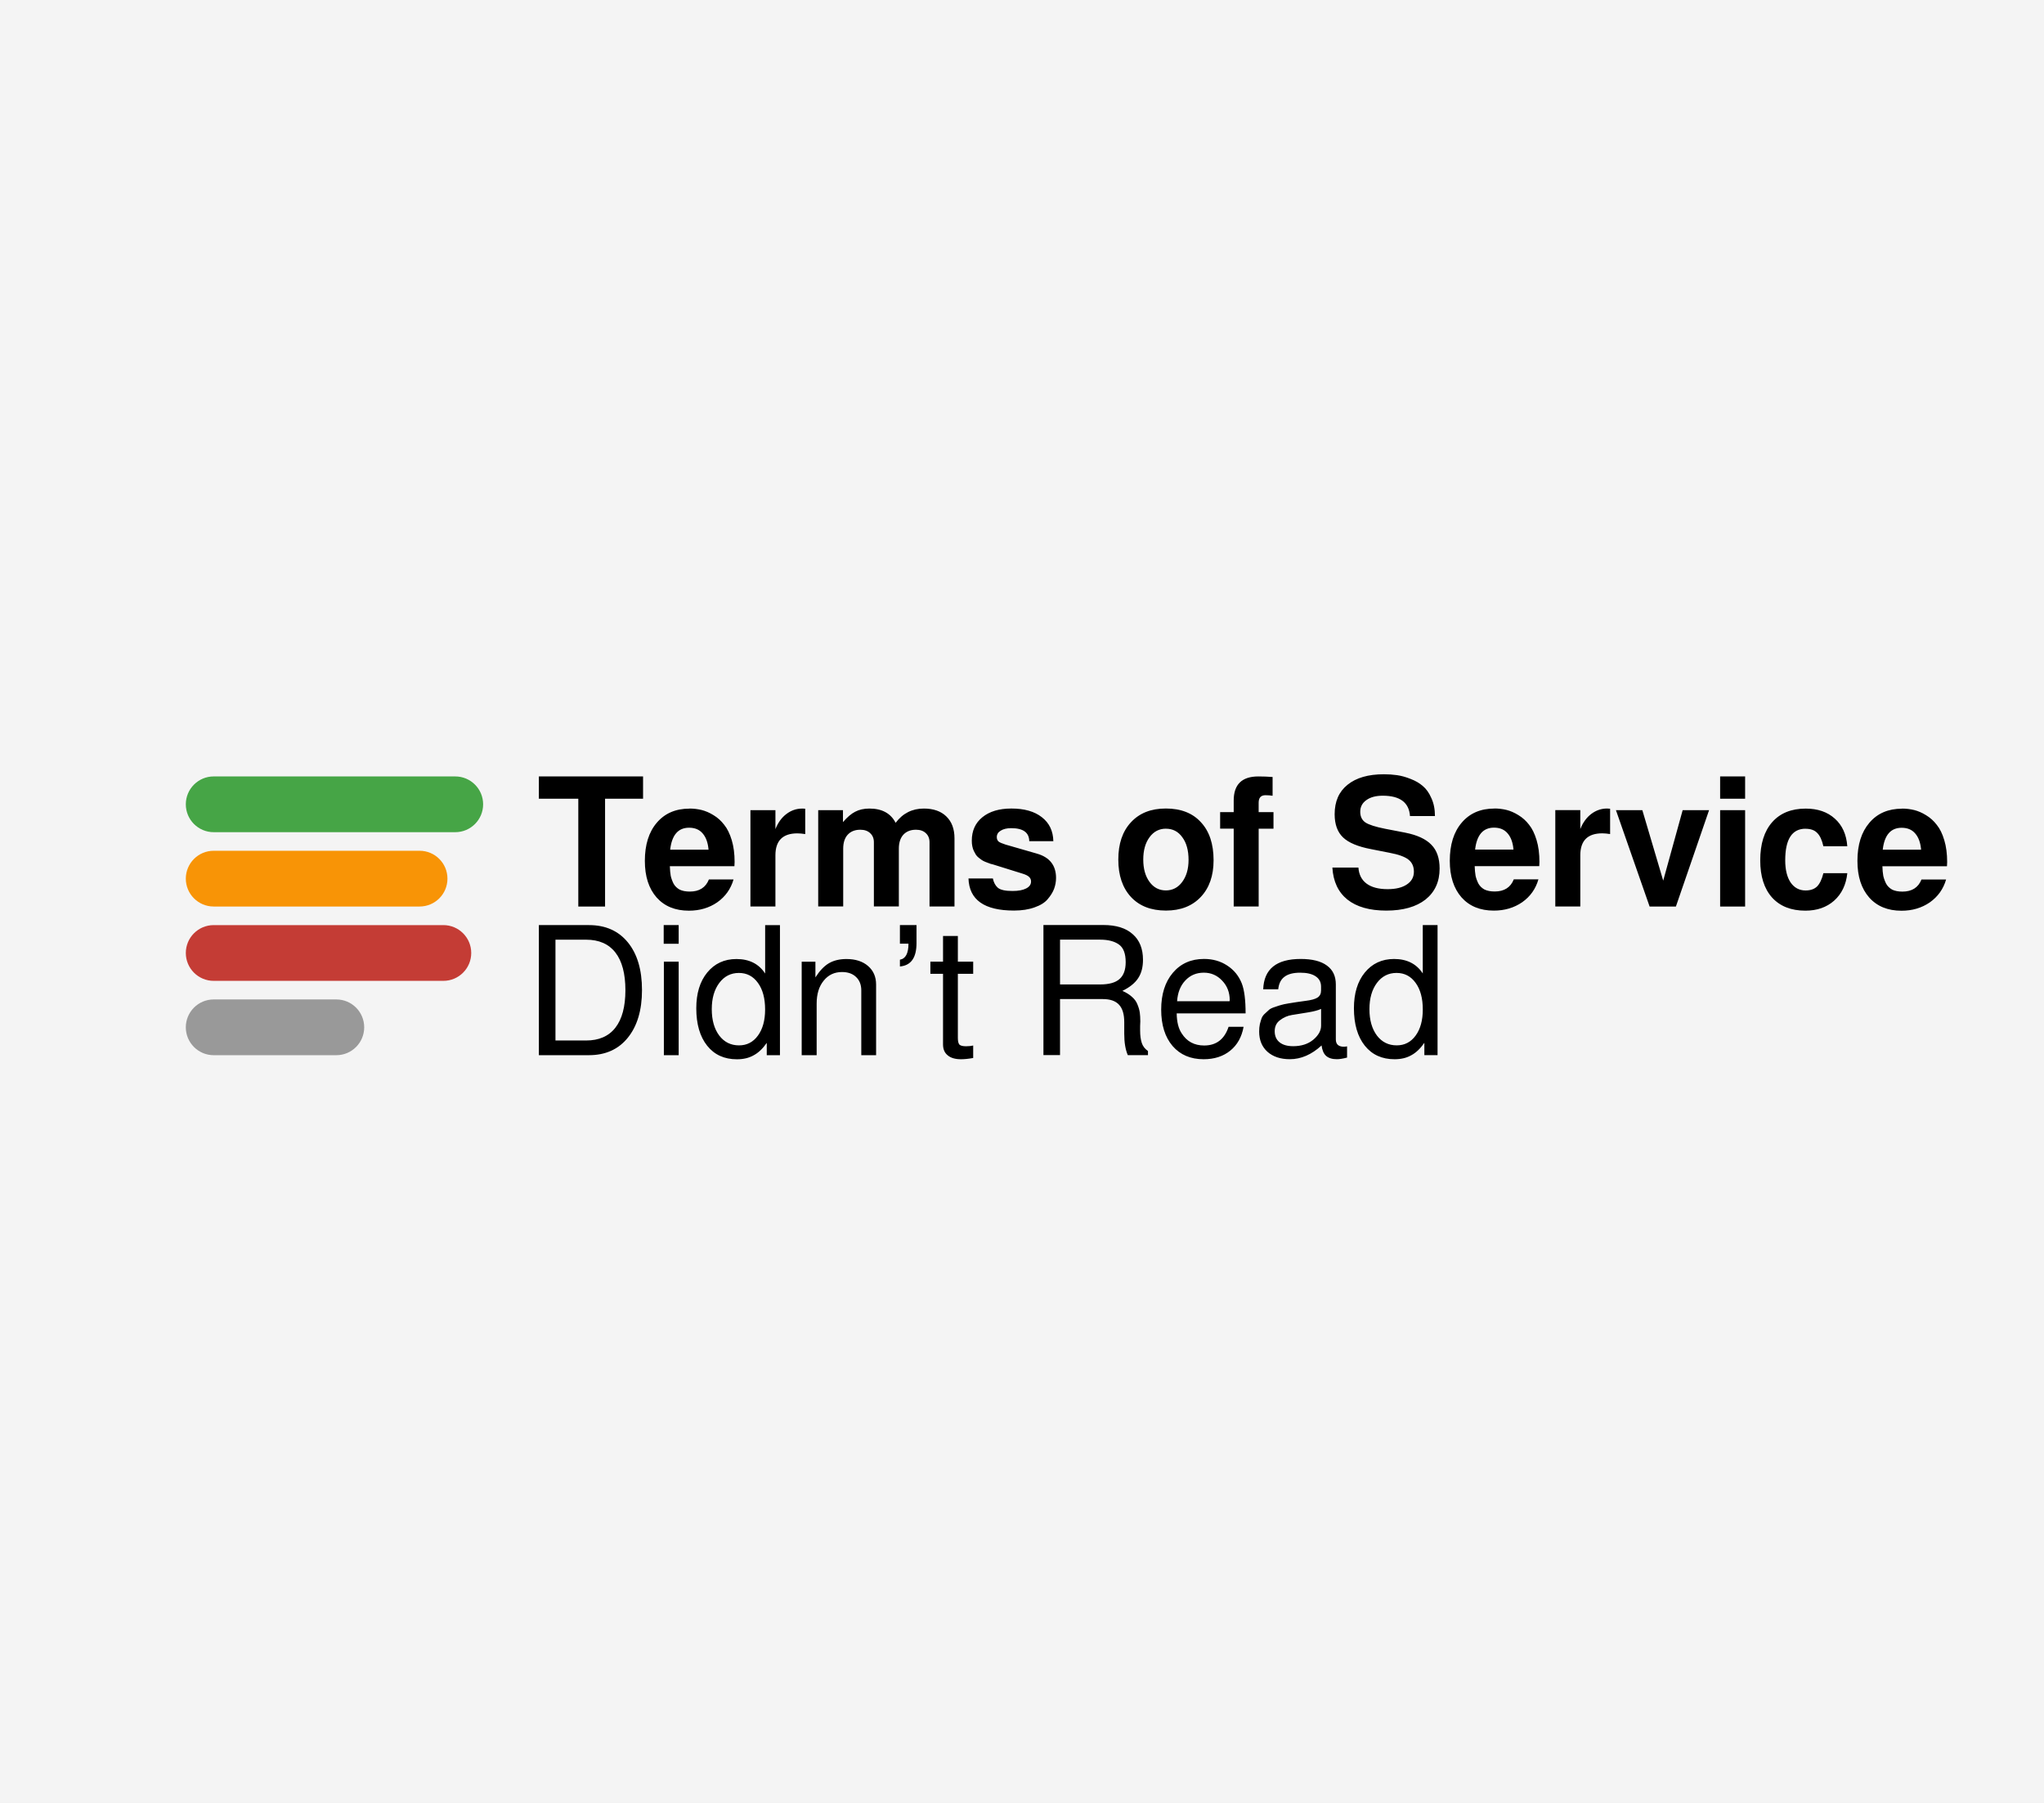
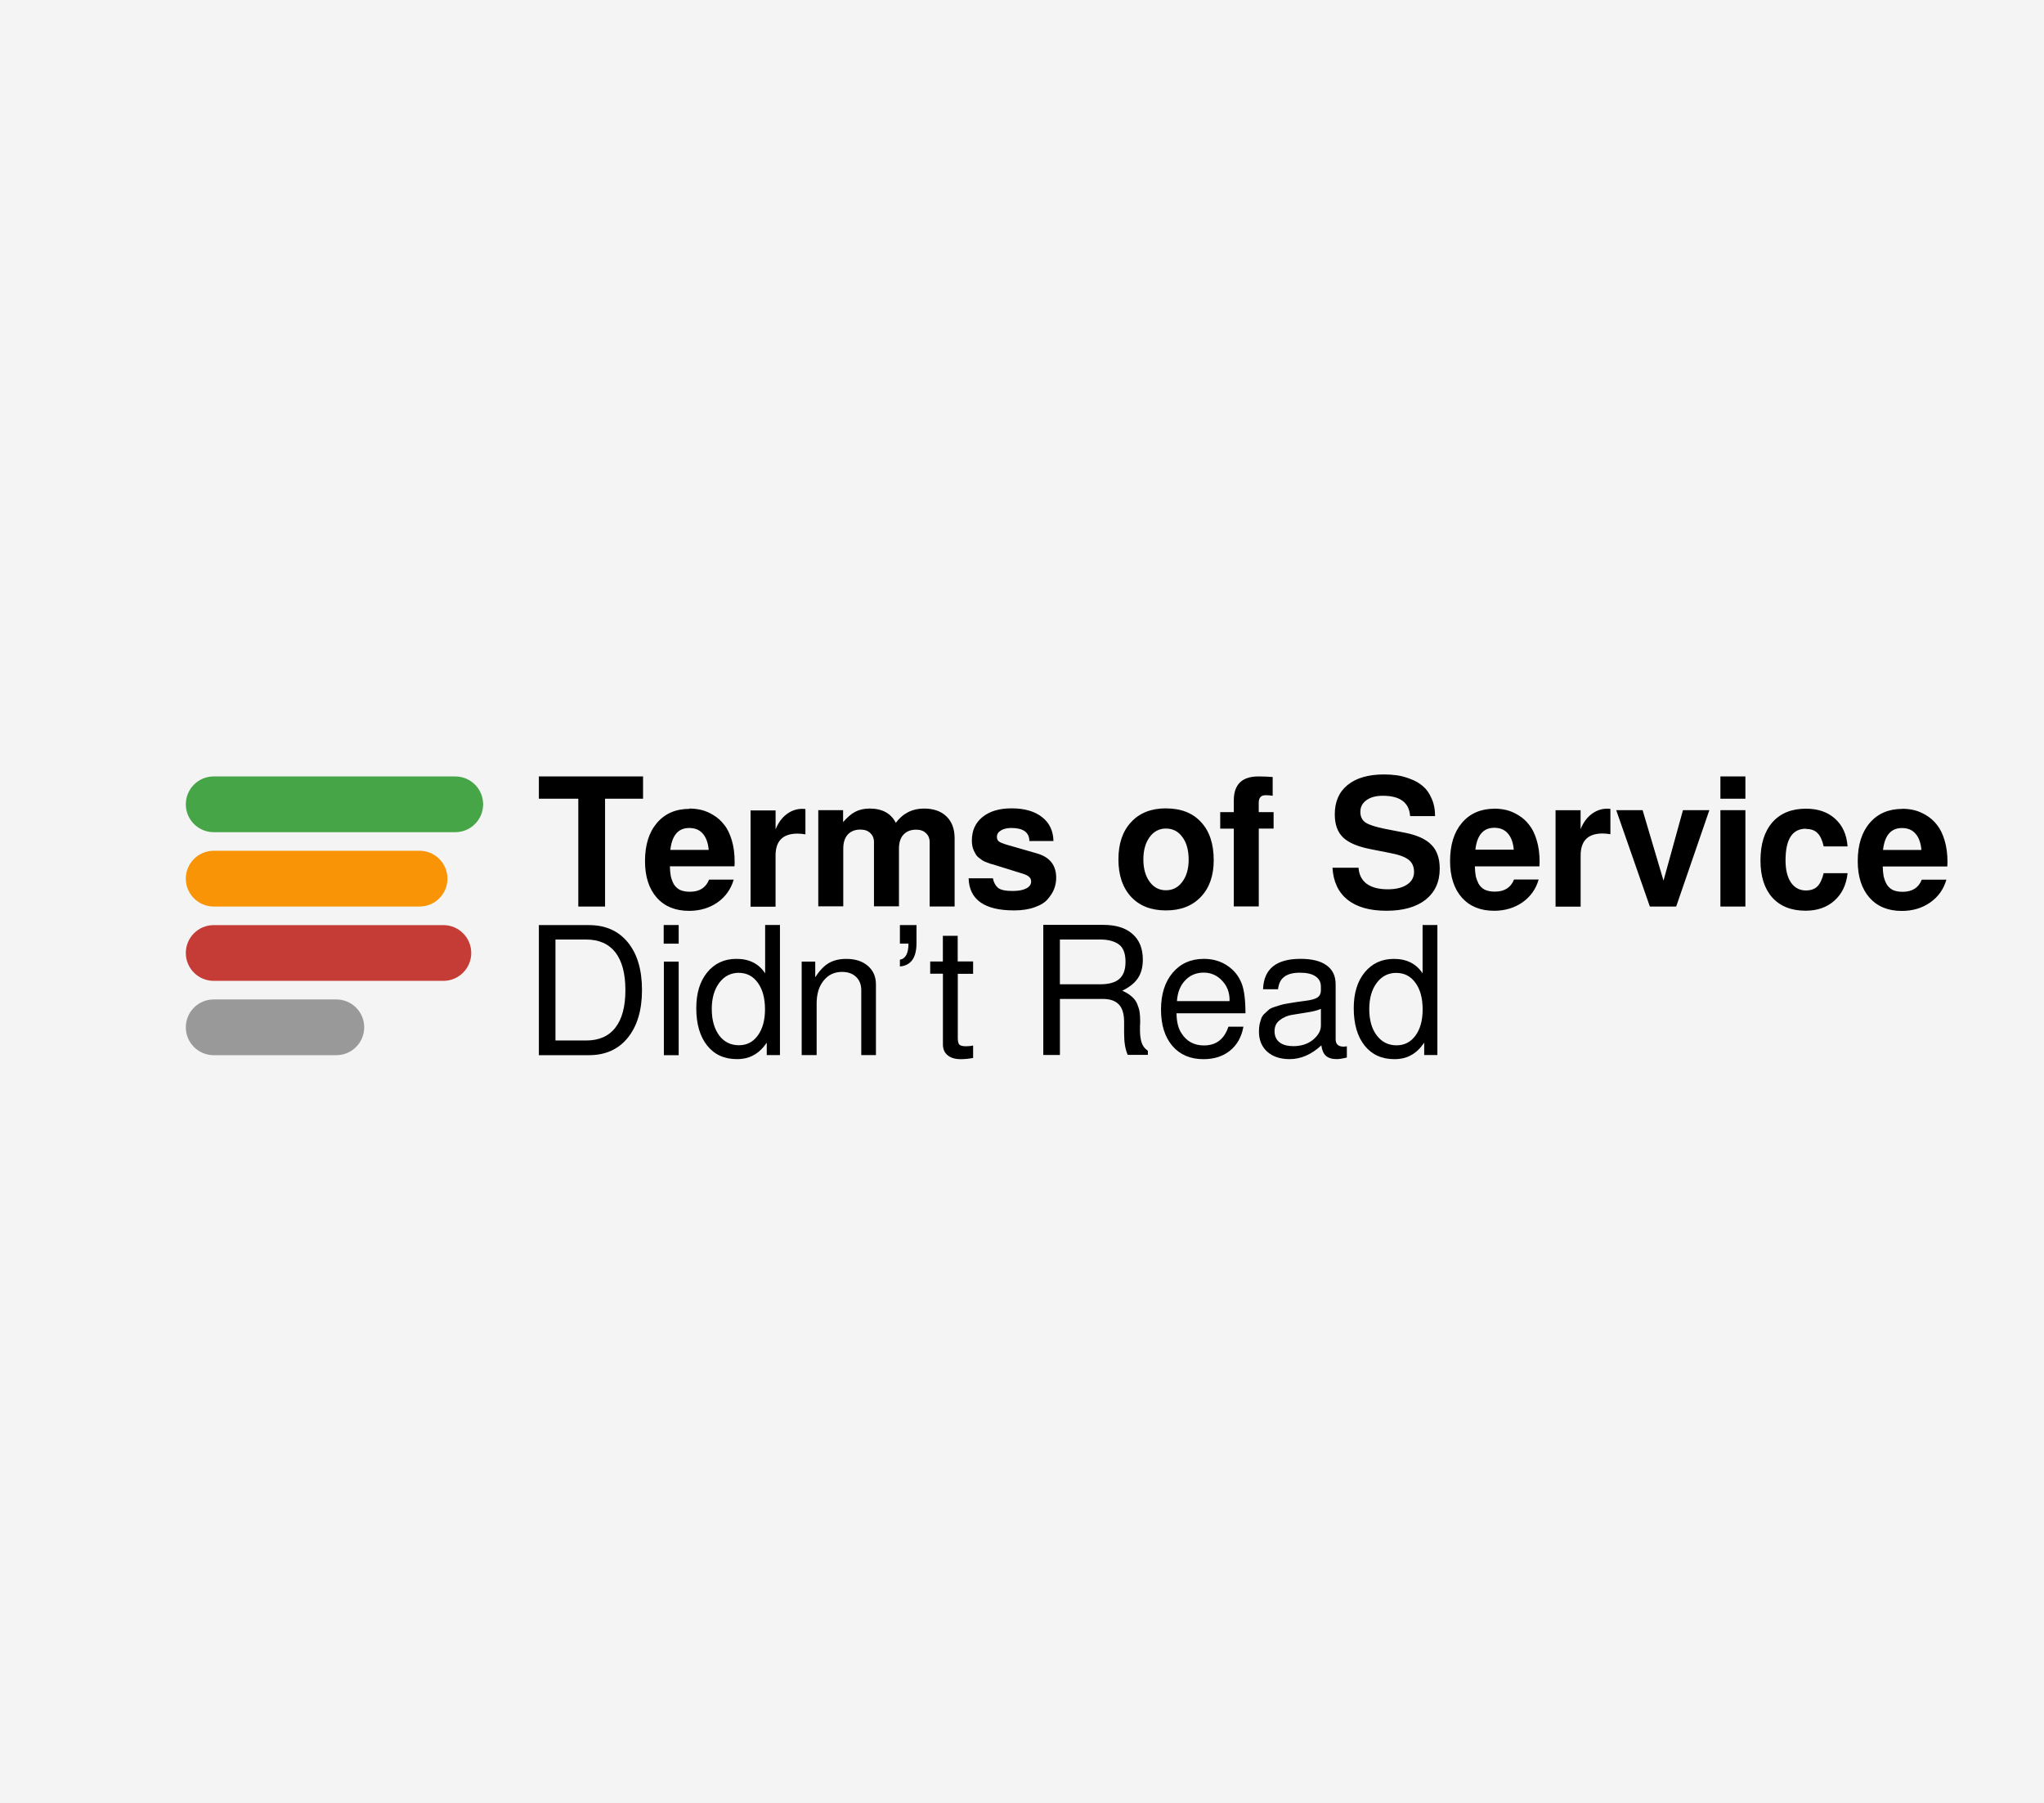
<svg xmlns="http://www.w3.org/2000/svg" xmlns:xlink="http://www.w3.org/1999/xlink" width="220" height="194">
  <defs>
    <radialGradient xlink:href="#a" cx="198.1" cy="329.221" fx="198.1" fy="329.221" r="198.1" gradientTransform="matrix(1 0 0 .379 0 204.579)" gradientUnits="userSpaceOnUse" spreadMethod="pad" />
    <linearGradient id="a">
      <stop offset="0" stop-color="#c8c8c8" stop-opacity="0" />
      <stop offset=".367" stop-color="#c8c8c8" stop-opacity="0" />
      <stop offset=".934" stop-color="#c8c8c8" stop-opacity=".196" />
      <stop offset="1" stop-color="#c8c8c8" stop-opacity=".196" />
    </linearGradient>
    <linearGradient id="b">
      <stop offset="0" stop-color="#c8c8c8" stop-opacity="0" />
      <stop offset=".367" stop-color="#c8c8c8" stop-opacity="0" />
      <stop offset=".934" stop-color="#c8c8c8" stop-opacity=".196" />
      <stop offset="1" stop-color="#c8c8c8" stop-opacity=".196" />
    </linearGradient>
    <radialGradient xlink:href="#b" id="c" gradientUnits="userSpaceOnUse" gradientTransform="matrix(.555 0 0 .49 -50 196.017)" spreadMethod="pad" cx="198.1" cy="329.221" fx="198.1" fy="329.221" r="198.1" />
  </defs>
  <path fill="#fff" d="M0 0h220v194H0z" />
  <path fill="url(#c)" d="M0 0h220v194H0z" />
  <g transform="matrix(.25 0 0 .25 7.5 26.005)">
    <rect width="128" height="24" x="50" y="230.221" rx="12" ry="12" fill="#46a546" />
    <rect ry="12" rx="12" y="262.221" x="50" height="24" width="112.64" fill="#f89406" />
    <rect width="122.88" height="24" x="50" y="294.221" rx="12" ry="12" fill="#c43c35" />
    <rect ry="12" rx="12" y="326.221" x="50" height="24" width="76.8" fill="#999" />
  </g>
  <g style="line-height:90%" font-size="19.202" letter-spacing="0" word-spacing="0" font-family="FreeSans">
-     <path style="line-height:90%;-inkscape-font-specification:FreeSans Bold" d="M58 113.56v-14h5.396c1.78 0 3.174.622 4.186 1.863 1.01 1.242 1.517 2.95 1.517 5.127 0 2.177-.517 3.892-1.54 5.147-1.01 1.24-2.4 1.862-4.168 1.862H58m1.786-1.58h3.302c1.383 0 2.433-.46 3.15-1.382.717-.92 1.075-2.266 1.075-4.03 0-1.78-.358-3.13-1.075-4.054-.717-.922-1.767-1.383-3.15-1.383h-3.302v10.85" font-weight="bold" />
-     <path style="line-height:90%;-inkscape-font-specification:FreeSans" d="M73.048 103.497v10.062h-1.594v-10.067h1.594m0-3.936v2.016h-1.613V99.56h1.613m10.9 0v14h-1.42v-1.326c-.436.627-.91 1.076-1.422 1.344-.5.282-1.094.423-1.786.423-1.357 0-2.426-.482-3.206-1.46-.78-.98-1.172-2.324-1.172-4.03 0-1.6.39-2.88 1.172-3.84.793-.97 1.843-1.46 3.15-1.46 1.38 0 2.412.52 3.09 1.56v-5.21h1.594m-4.416 5.147c-.87 0-1.575.358-2.113 1.075s-.81 1.658-.81 2.823c0 1.178.27 2.125.805 2.842.537.704 1.247 1.056 2.13 1.056.846 0 1.524-.352 2.036-1.056.513-.704.77-1.64.77-2.804 0-1.203-.256-2.157-.768-2.86-.512-.718-1.197-1.076-2.054-1.076m6.757-1.21h1.48v1.69c.447-.704.927-1.21 1.44-1.517.524-.307 1.158-.46 1.9-.46.973 0 1.747.25 2.323.748.58.5.868 1.165.868 1.997v7.604h-1.594v-6.97c0-.607-.186-1.087-.557-1.44-.37-.36-.877-.54-1.517-.54-.82 0-1.48.31-1.98.94-.5.612-.75 1.432-.75 2.46v5.55h-1.61v-10.067m10.572-3.935h1.786v1.94c0 1.574-.596 2.412-1.786 2.515v-.73c.614-.102.92-.678.92-1.728h-.92V99.56m7.886 3.937v1.306h-1.65v6.894c0 .358.056.6.172.73.128.114.364.172.71.172.32 0 .576-.03.768-.08v1.342c-.5.09-.934.135-1.306.135-.627 0-1.107-.14-1.44-.423-.333-.268-.5-.66-.5-1.17V104.8h-1.362v-1.306h1.363v-2.765h1.595v2.764h1.65m16.067 3.15c.41.18.75.39 1.018.634.282.242.48.517.595.825.128.307.212.595.25.864.038.27.058.59.058.96 0 .114-.006.28-.02.5v.48c0 .523.058.965.173 1.323.115.36.34.653.672.883v.442h-2.17c-.256-.59-.384-1.35-.384-2.288v-1.248c0-.86-.185-1.486-.556-1.883-.372-.41-.954-.614-1.748-.614h-4.608v6.03h-1.786v-14h6.452c1.37 0 2.42.326 3.15.98.74.64 1.113 1.56 1.113 2.764 0 .794-.172 1.453-.52 1.978-.343.525-.907.98-1.69 1.363m.348-3.09c0-.922-.243-1.556-.73-1.9-.486-.346-1.158-.52-2.016-.52h-4.32v4.82h4.32c.947 0 1.64-.19 2.074-.575.448-.385.672-.993.672-1.825m12.902 5.516h-7.412c.013.922.192 1.638.537 2.15.55.87 1.357 1.306 2.42 1.306 1.306 0 2.183-.672 2.63-2.016h1.614c-.2 1.1-.68 1.96-1.44 2.573-.753.61-1.71.92-2.86.92-1.41 0-2.52-.476-3.34-1.42-.82-.96-1.23-2.27-1.23-3.92s.417-2.97 1.25-3.956c.844-1 1.964-1.497 3.36-1.497.947 0 1.78.236 2.496.71.73.473 1.254 1.12 1.575 1.94.27.703.404 1.772.404 3.206m-7.374-1.307h5.646c.012-.026.02-.064.02-.115 0-.83-.27-1.53-.808-2.092-.537-.577-1.197-.865-1.978-.865-.807 0-1.473.28-1.998.846-.522.55-.817 1.294-.88 2.228m9.268-1.284c.077-2.177 1.42-3.265 4.033-3.265 1.242 0 2.182.234 2.823.71.64.46.96 1.14.96 2.033v5.914c0 .524.288.787.864.787.115 0 .23-.013.345-.04v1.21c-.448.116-.813.174-1.094.174-.51 0-.9-.12-1.17-.365-.252-.23-.413-.603-.48-1.115-1.072.986-2.21 1.48-3.414 1.48-1.012 0-1.818-.27-2.42-.808-.59-.537-.883-1.26-.883-2.17 0-.294.025-.563.077-.806.063-.242.127-.453.19-.633.076-.192.204-.365.384-.518.18-.168.326-.3.44-.404.13-.102.334-.2.616-.287.293-.104.517-.174.67-.213.154-.05.423-.107.807-.17.384-.064.666-.11.845-.135l.96-.134c.63-.077 1.065-.2 1.308-.365.243-.167.365-.416.365-.75v-.42c0-.488-.2-.86-.595-1.115-.384-.255-.935-.383-1.652-.383-.742 0-1.306.147-1.69.44-.384.283-.608.73-.672 1.346h-1.613m3.208 6.126c.886 0 1.61-.23 2.17-.693.566-.474.848-.98.848-1.517v-1.804c-.32.153-.807.28-1.46.384-.64.102-1.196.192-1.67.27-.474.075-.903.26-1.287.556-.384.28-.576.678-.576 1.19 0 .512.172.91.518 1.19.347.282.834.423 1.46.423m15.55-13.037v14h-1.42v-1.326c-.436.627-.91 1.076-1.42 1.344-.5.282-1.096.423-1.787.423-1.354 0-2.423-.484-3.204-1.46-.78-.98-1.17-2.326-1.17-4.03 0-1.6.39-2.88 1.17-3.84.794-.97 1.843-1.46 3.15-1.46 1.38 0 2.41.52 3.09 1.557V99.56h1.594m-4.417 5.147c-.87 0-1.575.358-2.112 1.075-.536.717-.805 1.658-.805 2.823 0 1.178.27 2.125.806 2.842.538.704 1.25 1.056 2.13 1.056.847 0 1.526-.352 2.038-1.056.512-.704.768-1.64.768-2.804 0-1.203-.256-2.157-.768-2.86-.512-.718-1.197-1.076-2.055-1.076" />
+     <path style="line-height:90%;-inkscape-font-specification:FreeSans Bold" d="M58 113.56v-14h5.396c1.78 0 3.174.622 4.186 1.863 1.01 1.242 1.517 2.95 1.517 5.127 0 2.177-.52 3.892-1.54 5.147-1.01 1.24-2.4 1.862-4.17 1.862H58m1.786-1.58h3.302c1.383 0 2.433-.46 3.15-1.39.717-.92 1.075-2.27 1.075-4.03 0-1.78-.358-3.13-1.075-4.06-.717-.92-1.767-1.387-3.15-1.387h-3.302v10.85" font-weight="bold" />
+     <path style="line-height:90%;-inkscape-font-specification:FreeSans" d="M73.048 103.497v10.062h-1.594v-10.07h1.594m0-3.94v2.01h-1.613v-2.01h1.613m10.9 0v14h-1.42v-1.33c-.436.624-.91 1.073-1.422 1.34-.5.283-1.094.424-1.786.424-1.357 0-2.426-.48-3.206-1.46-.78-.98-1.172-2.32-1.172-4.03 0-1.6.39-2.88 1.172-3.84.793-.97 1.843-1.46 3.15-1.46 1.38 0 2.412.52 3.09 1.56v-5.21h1.594m-4.416 5.15c-.87 0-1.575.357-2.113 1.074s-.81 1.66-.81 2.823c0 1.18.27 2.128.8 2.845.53.702 1.24 1.054 2.13 1.054.84 0 1.52-.35 2.03-1.055s.77-1.64.77-2.804c0-1.2-.26-2.154-.77-2.86-.51-.715-1.2-1.073-2.06-1.073m6.757-1.21h1.48v1.69c.447-.707.927-1.21 1.44-1.52.524-.307 1.16-.46 1.9-.46.973 0 1.747.25 2.323.75.58.5.87 1.163.87 1.995v7.605H92.7v-6.97c0-.607-.185-1.087-.556-1.44-.37-.36-.877-.54-1.517-.54-.82 0-1.48.31-1.98.94-.5.61-.75 1.43-.75 2.46v5.55h-1.61v-10.06m10.573-3.93h1.785v1.94c0 1.574-.596 2.412-1.786 2.515v-.73c.61-.102.92-.678.92-1.728h-.92V99.56m7.88 3.937v1.306h-1.65v6.894c0 .358.05.6.17.73.13.114.36.172.71.172.32 0 .57-.03.77-.08v1.34c-.5.09-.94.13-1.31.13-.63 0-1.11-.14-1.44-.43-.34-.27-.5-.66-.5-1.17v-7.6h-1.37v-1.31h1.364v-2.766h1.596v2.76h1.65m16.07 3.15c.41.18.75.39 1.02.634.28.24.48.516.594.824.127.306.21.594.25.863.037.27.057.59.057.96 0 .113-.002.28-.02.5v.48c0 .522.06.964.177 1.322.114.36.34.65.67.88v.44h-2.17c-.26-.59-.386-1.35-.386-2.29V110c0-.86-.18-1.484-.55-1.88-.375-.41-.957-.615-1.75-.615h-4.61v6.03h-1.79v-14h6.45c1.37 0 2.42.325 3.15.98.74.64 1.114 1.56 1.114 2.763 0 .794-.173 1.453-.52 1.98-.344.524-.908.98-1.69 1.362m.347-3.09c0-.922-.24-1.556-.73-1.9-.484-.346-1.156-.52-2.014-.52h-4.32v4.82h4.32c.946 0 1.64-.19 2.073-.575.443-.384.67-.992.67-1.824m12.9 5.52h-7.41c.01.92.19 1.64.535 2.15.55.87 1.36 1.31 2.42 1.31 1.308 0 2.185-.673 2.63-2.017h1.616c-.2 1.1-.68 1.96-1.44 2.575-.752.61-1.71.92-2.86.92-1.41 0-2.52-.475-3.34-1.42-.82-.96-1.23-2.27-1.23-3.92s.418-2.97 1.25-3.955c.845-1 1.965-1.5 3.36-1.5.948 0 1.78.235 2.497.71.73.472 1.255 1.12 1.576 1.94.27.702.406 1.77.406 3.205m-7.375-1.306h5.646c.01-.026.02-.064.02-.115 0-.83-.27-1.53-.81-2.092-.537-.575-1.197-.863-1.98-.863-.805 0-1.47.28-1.996.843-.52.55-.82 1.295-.88 2.23m9.27-1.285c.074-2.18 1.42-3.27 4.03-3.27 1.24 0 2.18.236 2.822.71.64.46.96 1.14.96 2.035v5.914c0 .524.287.79.863.79.114 0 .23-.015.344-.04v1.21c-.45.114-.814.172-1.095.172-.51 0-.9-.12-1.17-.363-.25-.23-.414-.603-.48-1.115-1.07.987-2.21 1.48-3.415 1.48-1.01 0-1.82-.27-2.42-.807-.59-.54-.882-1.26-.882-2.17 0-.296.024-.56.076-.808.063-.243.13-.454.19-.634.076-.19.204-.365.384-.518.18-.17.326-.3.44-.405.13-.1.334-.2.616-.284.295-.1.52-.17.67-.21.156-.05.425-.108.81-.17.383-.065.665-.11.844-.136l.96-.133c.63-.072 1.064-.2 1.307-.36.247-.17.37-.42.37-.75v-.42c0-.49-.2-.86-.6-1.117-.38-.254-.933-.38-1.65-.38-.74 0-1.305.144-1.69.44-.383.28-.607.73-.67 1.343h-1.614m3.208 6.125c.886 0 1.61-.23 2.17-.69.566-.477.848-.98.848-1.52v-1.807c-.32.15-.805.28-1.46.38l-1.67.27c-.472.077-.9.26-1.285.558-.383.28-.575.678-.575 1.19 0 .51.17.91.517 1.19.35.28.834.42 1.46.42m15.55-13.035v14h-1.42v-1.327c-.436.627-.91 1.076-1.42 1.344-.5.28-1.096.424-1.787.424-1.356 0-2.425-.486-3.206-1.46-.78-.98-1.17-2.328-1.17-4.03 0-1.6.39-2.88 1.17-3.84.795-.97 1.844-1.46 3.15-1.46 1.38 0 2.41.52 3.09 1.555v-5.2h1.595m-4.42 5.15c-.87 0-1.574.36-2.11 1.076-.536.716-.805 1.657-.805 2.822 0 1.178.27 2.125.81 2.84.54.706 1.25 1.058 2.13 1.058.85 0 1.526-.35 2.04-1.055.51-.7.766-1.64.766-2.8 0-1.203-.254-2.16-.766-2.86-.514-.72-1.2-1.076-2.057-1.076" />
  </g>
-   <path style="line-height:90%;-inkscape-font-specification:FreeSans Bold" d="M65.124 85.96v11.6h-2.88v-11.6H58v-2.4h11.214v2.4h-4.09m9.08 1.057c.45 0 .884.052 1.307.154.427.107.856.29 1.29.56.45.27.83.616 1.15 1.04.335.41.6.96.81 1.65.203.68.306 1.46.306 2.343 0 .153-.007.307-.02.46h-6.95c.013.397.045.743.096 1.037.063.28.165.563.306.844.154.27.37.48.653.636.293.14.658.21 1.093.21 1.026 0 1.71-.434 2.057-1.305h2.65c-.296 1.025-.878 1.845-1.75 2.46-.87.6-1.89.902-3.053.902-1.472 0-2.63-.473-3.475-1.42-.844-.96-1.267-2.272-1.267-3.937 0-1.74.43-3.11 1.287-4.11.86-1.01 2.03-1.516 3.514-1.516m2.054 4.416c-.065-.756-.276-1.338-.634-1.748-.346-.41-.832-.614-1.46-.614-1.177 0-1.856.787-2.035 2.362h4.13m4.51-4.248h2.688v2.036c.28-.705.678-1.25 1.19-1.633.512-.384 1.076-.576 1.69-.576.115 0 .224.004.327.02v2.724c-.32-.05-.602-.077-.845-.077-1.576 0-2.363.788-2.363 2.362v5.51H80.77V87.19m7.29 0h2.67v1.287c.45-.525.884-.896 1.306-1.114.436-.23.948-.346 1.536-.346 1.36 0 2.3.512 2.826 1.536.768-1.024 1.78-1.536 3.034-1.536 1.036 0 1.842.282 2.42.845.587.563.882 1.35.882 2.362v7.335h-2.688V90.64c0-.41-.134-.736-.403-.98-.255-.242-.61-.364-1.055-.364-.576 0-1.03.18-1.363.54-.32.356-.48.856-.48 1.496v6.22h-2.687v-6.912c0-.41-.135-.736-.404-.98-.256-.242-.61-.364-1.056-.364-.576 0-1.03.18-1.363.54-.32.358-.48.858-.48 1.498v6.22h-2.69V87.19m18.8 7.354c.09.436.27.768.538 1 .28.23.806.344 1.574.344.627 0 1.114-.09 1.46-.268.358-.18.537-.43.537-.75 0-.204-.07-.37-.214-.498-.128-.128-.36-.244-.69-.346l-3.208-1c-.014 0-.09-.018-.23-.056-.14-.05-.245-.09-.31-.115-.05-.026-.152-.064-.306-.116-.154-.07-.275-.13-.365-.197-.076-.064-.18-.14-.306-.23-.13-.102-.23-.21-.308-.326-.064-.116-.135-.244-.21-.384-.078-.154-.136-.327-.174-.52-.04-.19-.056-.396-.056-.613 0-1.062.38-1.9 1.134-2.515.768-.627 1.81-.94 3.13-.94 1.395 0 2.49.313 3.283.94.794.615 1.204 1.472 1.23 2.573h-2.593c-.013-.932-.66-1.4-1.94-1.4-.473 0-.85.09-1.132.27-.28.166-.422.396-.422.69 0 .205.065.365.193.48.13.103.38.21.75.327l3.4.98c1.356.396 2.034 1.267 2.034 2.61 0 .398-.07.788-.21 1.172-.14.37-.37.74-.69 1.112-.308.37-.776.663-1.403.88-.625.23-1.37.347-2.225.347-3.187 0-4.82-1.15-4.896-3.455h2.63m18.61-7.528c1.624 0 2.885.493 3.78 1.48.907.972 1.36 2.335 1.36 4.09 0 1.663-.46 2.98-1.382 3.954-.922.975-2.17 1.46-3.745 1.46-1.6 0-2.854-.485-3.763-1.46-.91-.983-1.365-2.327-1.365-4.03 0-1.703.455-3.04 1.364-4.013.91-.986 2.155-1.48 3.742-1.48m.02 2.17c-.73 0-1.32.308-1.767.923-.45.614-.673 1.414-.673 2.4s.224 1.786.672 2.4c.446.615 1.034.92 1.764.92.718 0 1.3-.3 1.748-.9.46-.615.692-1.41.692-2.38 0-1.026-.224-1.84-.672-2.44-.436-.615-1.024-.92-1.767-.92m11.58-1.79v1.787h-1.595v8.372h-2.687V89.18h-1.46V87.4h1.46v-1.247c0-1.728.883-2.592 2.65-2.592.525 0 1.037.02 1.536.06v2.02c-.23-.04-.488-.06-.77-.06-.486 0-.73.27-.73.807V87.4h1.595m17.383.424h-2.69c-.1-1.46-1.08-2.19-2.938-2.19-.742 0-1.33.16-1.766.48-.433.308-.65.724-.65 1.25 0 .51.185.895.556 1.15.37.244 1.07.468 2.093.673l2.19.423c1.29.256 2.23.69 2.82 1.305.59.602.883 1.453.883 2.554 0 1.42-.506 2.53-1.517 3.34-1.01.79-2.42 1.19-4.224 1.19-1.794 0-3.19-.4-4.187-1.19-.986-.798-1.524-1.94-1.613-3.44h2.803c.05.754.346 1.33.883 1.73.537.395 1.292.593 2.265.593.87 0 1.556-.166 2.056-.5.51-.332.767-.792.767-1.38 0-.565-.2-1-.595-1.307-.398-.31-1.077-.55-2.037-.73l-1.958-.386c-1.424-.27-2.436-.69-3.037-1.266-.602-.576-.903-1.408-.903-2.496 0-1.37.46-2.426 1.384-3.168.934-.756 2.24-1.133 3.917-1.133.488 0 .956.032 1.404.096.46.064.948.198 1.46.403.51.19.954.447 1.325.767.37.307.678.742.922 1.306.255.55.383 1.19.383 1.92m6.393-.808c.448 0 .883.052 1.306.154.42.105.85.29 1.284.56.445.27.83.614 1.15 1.037.332.41.6.96.806 1.65.206.68.308 1.46.308 2.344 0 .153-.006.307-.02.46h-6.95c.013.397.045.743.096 1.037.064.282.166.564.307.845.156.27.37.48.655.635.296.14.66.21 1.096.21 1.026 0 1.71-.434 2.056-1.305h2.65c-.293 1.026-.875 1.846-1.745 2.46-.87.6-1.89.903-3.053.903-1.472 0-2.63-.473-3.475-1.42-.844-.96-1.266-2.272-1.266-3.937 0-1.74.428-3.11 1.286-4.11.858-1.01 2.03-1.516 3.514-1.516m2.055 4.416c-.064-.756-.276-1.338-.634-1.748-.347-.41-.833-.614-1.46-.614-1.178 0-1.856.787-2.036 2.362h4.13m4.505-4.248h2.688v2.036c.282-.705.68-1.25 1.19-1.633.513-.382 1.076-.574 1.69-.574.115 0 .224.006.327.02v2.726c-.32-.05-.602-.076-.845-.076-1.575 0-2.362.788-2.362 2.362v5.51H167.4V87.19m12.974 10.37h-2.823l-3.624-10.37h2.842l2.246 7.585 2.094-7.585h2.842l-3.57 10.37m7.45-10.37v10.37h-2.69V87.19h2.69m0-3.63v2.4h-2.69v-2.4h2.69m6.506 5.627c-1.46 0-2.19 1.133-2.19 3.4 0 1.01.193 1.804.577 2.38.396.576.934.864 1.613.864.524 0 .934-.14 1.228-.42.295-.292.525-.772.692-1.44h2.573c-.13 1.24-.604 2.23-1.42 2.96-.81.716-1.84 1.075-3.095 1.075-1.536 0-2.733-.473-3.59-1.42-.845-.948-1.268-2.28-1.268-3.994 0-1.767.43-3.136 1.287-4.11.858-.972 2.06-1.46 3.61-1.46 1.293 0 2.336.36 3.13 1.077.806.716 1.254 1.71 1.344 2.976h-2.574c-.154-.68-.378-1.16-.672-1.44-.282-.295-.698-.442-1.248-.442m10.38-2.172c.45 0 .884.052 1.306.154.426.106.855.29 1.29.56.448.27.83.615 1.15 1.038.335.41.604.96.808 1.65.205.68.308 1.46.308 2.344 0 .153-.006.307-.02.46h-6.95c.012.397.044.743.096 1.037.065.28.167.564.308.845.153.27.37.48.653.636.295.14.66.21 1.095.21 1.024 0 1.71-.433 2.055-1.304h2.65c-.296 1.025-.878 1.845-1.75 2.46-.87.6-1.887.902-3.052.902-1.47 0-2.63-.473-3.473-1.42-.846-.96-1.27-2.272-1.27-3.937 0-1.74.43-3.11 1.288-4.11.857-1.01 2.03-1.515 3.514-1.515m2.052 4.416c-.064-.755-.275-1.337-.633-1.747-.347-.41-.833-.614-1.46-.614-1.178 0-1.857.786-2.036 2.36h4.128" font-size="19.202" letter-spacing="0" word-spacing="0" font-family="FreeSans" font-weight="bold" />
+   <path style="line-height:90%;-inkscape-font-specification:FreeSans Bold" d="M65.124 85.96v11.6h-2.88v-11.6H58v-2.4h11.214v2.4h-4.09m9.08 1.057c.45 0 .884.052 1.307.154.43.11.86.29 1.29.56.45.27.83.62 1.15 1.04.34.41.6.96.81 1.65.21.68.31 1.46.31 2.35 0 .16 0 .31-.02.46H72.1c.012.4.044.75.095 1.04.063.28.165.57.306.85.16.27.37.48.66.64.3.14.66.21 1.1.21 1.027 0 1.71-.434 2.058-1.305h2.65c-.296 1.026-.88 1.846-1.75 2.46-.87.6-1.89.9-3.053.9-1.473 0-2.63-.47-3.476-1.42-.844-.96-1.267-2.27-1.267-3.934 0-1.74.43-3.11 1.288-4.11.86-1.01 2.03-1.513 3.516-1.513m2.053 4.415c-.066-.752-.277-1.334-.635-1.744-.347-.41-.833-.612-1.46-.612-1.18 0-1.857.787-2.036 2.36h4.13m4.51-4.246h2.69v2.036c.28-.707.68-1.25 1.19-1.635.513-.385 1.077-.577 1.69-.577.116 0 .225.007.33.02v2.727c-.32-.05-.604-.08-.847-.08-1.58 0-2.367.79-2.367 2.36v5.51h-2.69V87.19m7.29 0h2.67v1.287c.45-.525.887-.896 1.31-1.114.44-.23.95-.346 1.54-.346 1.36 0 2.3.512 2.823 1.536.764-1.024 1.78-1.536 3.03-1.536 1.035 0 1.84.282 2.42.845.586.563.88 1.35.88 2.362v7.335h-2.687v-6.92c0-.41-.134-.74-.403-.98-.255-.25-.61-.37-1.055-.37-.578 0-1.03.18-1.365.54-.32.35-.48.85-.48 1.49v6.22h-2.69v-6.91c0-.41-.136-.74-.405-.98-.255-.248-.61-.37-1.055-.37-.58 0-1.03.18-1.365.54-.32.36-.48.86-.48 1.5v6.22h-2.69V87.19m18.8 7.354c.09.436.27.768.54 1 .28.23.805.344 1.573.344.627 0 1.114-.09 1.46-.268.358-.18.537-.43.537-.75 0-.204-.07-.37-.215-.498-.13-.128-.36-.244-.69-.346l-3.21-1c-.015 0-.09-.018-.23-.056-.14-.05-.246-.09-.31-.115-.05-.026-.153-.064-.307-.116-.152-.07-.273-.13-.363-.2-.074-.07-.18-.14-.304-.23-.13-.1-.23-.21-.308-.33-.066-.12-.137-.25-.21-.39-.08-.16-.138-.33-.176-.52-.04-.19-.056-.4-.056-.618 0-1.063.38-1.9 1.137-2.516.77-.627 1.81-.94 3.13-.94 1.397 0 2.49.313 3.285.94.794.615 1.204 1.472 1.23 2.573h-2.593c-.01-.93-.66-1.4-1.94-1.4-.47 0-.85.09-1.13.27-.28.166-.422.396-.422.69 0 .205.066.365.194.48.13.103.38.21.75.327l3.4.98c1.357.4 2.035 1.27 2.035 2.61 0 .4-.07.79-.21 1.175-.14.37-.37.74-.69 1.114-.31.37-.78.66-1.406.88-.625.23-1.37.345-2.225.345-3.186 0-4.82-1.15-4.895-3.454h2.63M125.495 87c1.62 0 2.88.49 3.78 1.48.903.97 1.36 2.332 1.36 4.09 0 1.66-.46 2.98-1.38 3.95-.928.975-2.17 1.46-3.75 1.46-1.6 0-2.854-.485-3.76-1.46-.91-.983-1.367-2.327-1.367-4.03 0-1.703.455-3.04 1.364-4.013.91-.985 2.154-1.48 3.74-1.48m.02 2.17c-.73 0-1.32.31-1.766.924-.45.617-.673 1.417-.673 2.4s.225 1.79.673 2.4c.444.618 1.032.92 1.762.92.72 0 1.3-.3 1.75-.9.46-.612.69-1.41.69-2.38 0-1.023-.223-1.84-.67-2.44-.437-.612-1.025-.92-1.768-.92m11.58-1.79v1.79h-1.595v8.377h-2.69v-8.37h-1.46V87.4h1.46v-1.247c0-1.728.882-2.592 2.65-2.592.524 0 1.036.02 1.535.06v2.02c-.23-.04-.486-.06-.77-.06-.484 0-.73.27-.73.81v1.01h1.597m17.387.43h-2.69c-.1-1.46-1.08-2.19-2.94-2.19-.742 0-1.33.16-1.766.48-.432.31-.65.73-.65 1.25 0 .51.186.9.557 1.15.37.25 1.07.47 2.093.68l2.19.426c1.29.257 2.23.69 2.82 1.306.59.6.882 1.453.882 2.554 0 1.42-.507 2.53-1.518 3.34-1.01.79-2.42 1.19-4.222 1.19-1.794 0-3.19-.4-4.187-1.19-.988-.8-1.526-1.94-1.615-3.44h2.804c.05.75.346 1.33.883 1.73.538.39 1.293.59 2.266.59.87 0 1.56-.167 2.06-.5.51-.33.766-.79.766-1.38 0-.566-.2-1-.595-1.308-.4-.31-1.077-.55-2.037-.73l-1.96-.385c-1.42-.27-2.433-.69-3.034-1.266-.605-.572-.906-1.404-.906-2.492 0-1.37.46-2.425 1.386-3.17.93-.754 2.24-1.13 3.92-1.13.482 0 .95.032 1.4.096.46.065.95.2 1.46.4.51.19.952.45 1.323.77.37.307.68.74.925 1.306.254.55.382 1.19.382 1.92m6.394-.81c.448 0 .883.054 1.306.156.42.106.85.29 1.286.56.443.27.83.615 1.15 1.04.33.41.6.96.804 1.65.208.68.31 1.46.31 2.343 0 .15-.006.304-.02.46h-6.95c.013.394.045.74.096 1.034.06.28.166.56.307.842.16.27.37.48.658.634.3.14.66.21 1.1.21 1.027 0 1.71-.432 2.057-1.303h2.65c-.294 1.027-.876 1.847-1.746 2.46-.87.6-1.89.904-3.05.904-1.47 0-2.63-.475-3.473-1.42-.844-.96-1.266-2.274-1.266-3.94 0-1.74.43-3.11 1.285-4.11.86-1.01 2.03-1.514 3.516-1.514m2.056 4.416c-.064-.757-.276-1.34-.634-1.75-.35-.41-.835-.614-1.46-.614-1.18 0-1.86.786-2.04 2.36h4.13m4.506-4.25h2.69v2.038c.282-.703.68-1.25 1.19-1.63.513-.383 1.076-.575 1.69-.575.115 0 .224.007.327.02v2.727c-.32-.05-.6-.075-.842-.075-1.574 0-2.36.79-2.36 2.364v5.51h-2.7V87.19m12.974 10.37h-2.825l-3.62-10.37h2.84l2.25 7.585 2.094-7.585h2.84l-3.57 10.37m7.45-10.37v10.37h-2.69V87.19h2.69m0-3.63v2.4h-2.69v-2.4h2.69m6.51 5.627c-1.46 0-2.19 1.133-2.19 3.4 0 1.01.192 1.804.576 2.38.396.576.934.864 1.613.864.522 0 .932-.14 1.226-.42.295-.29.525-.77.69-1.44h2.574c-.13 1.24-.606 2.23-1.42 2.96-.81.72-1.84 1.08-3.097 1.08-1.534 0-2.73-.47-3.59-1.42-.843-.95-1.27-2.28-1.27-3.99 0-1.76.43-3.13 1.29-4.11.858-.97 2.06-1.46 3.61-1.46 1.29 0 2.336.36 3.13 1.08.806.72 1.254 1.71 1.344 2.98h-2.57c-.154-.68-.38-1.16-.672-1.44-.28-.293-.697-.44-1.247-.44m10.38-2.17c.45 0 .887.053 1.31.155.422.108.85.29 1.29.56.444.27.83.617 1.15 1.04.33.41.6.96.804 1.65.206.68.31 1.46.31 2.344 0 .152-.007.306-.02.46h-6.95c.01.396.043.742.095 1.036.062.28.164.564.31.845.15.27.37.48.65.636.293.14.66.21 1.093.21 1.023 0 1.71-.434 2.054-1.305h2.65c-.294 1.026-.876 1.846-1.75 2.46-.87.6-1.885.903-3.05.903-1.47 0-2.63-.473-3.472-1.42-.844-.96-1.27-2.272-1.27-3.937 0-1.74.43-3.11 1.29-4.11.857-1.01 2.03-1.514 3.514-1.514m2.05 4.42c-.064-.754-.275-1.34-.633-1.75-.35-.41-.835-.61-1.46-.61-1.18 0-1.86.786-2.04 2.36h4.13" font-size="19.202" letter-spacing="0" word-spacing="0" font-family="FreeSans" font-weight="bold" />
</svg>
